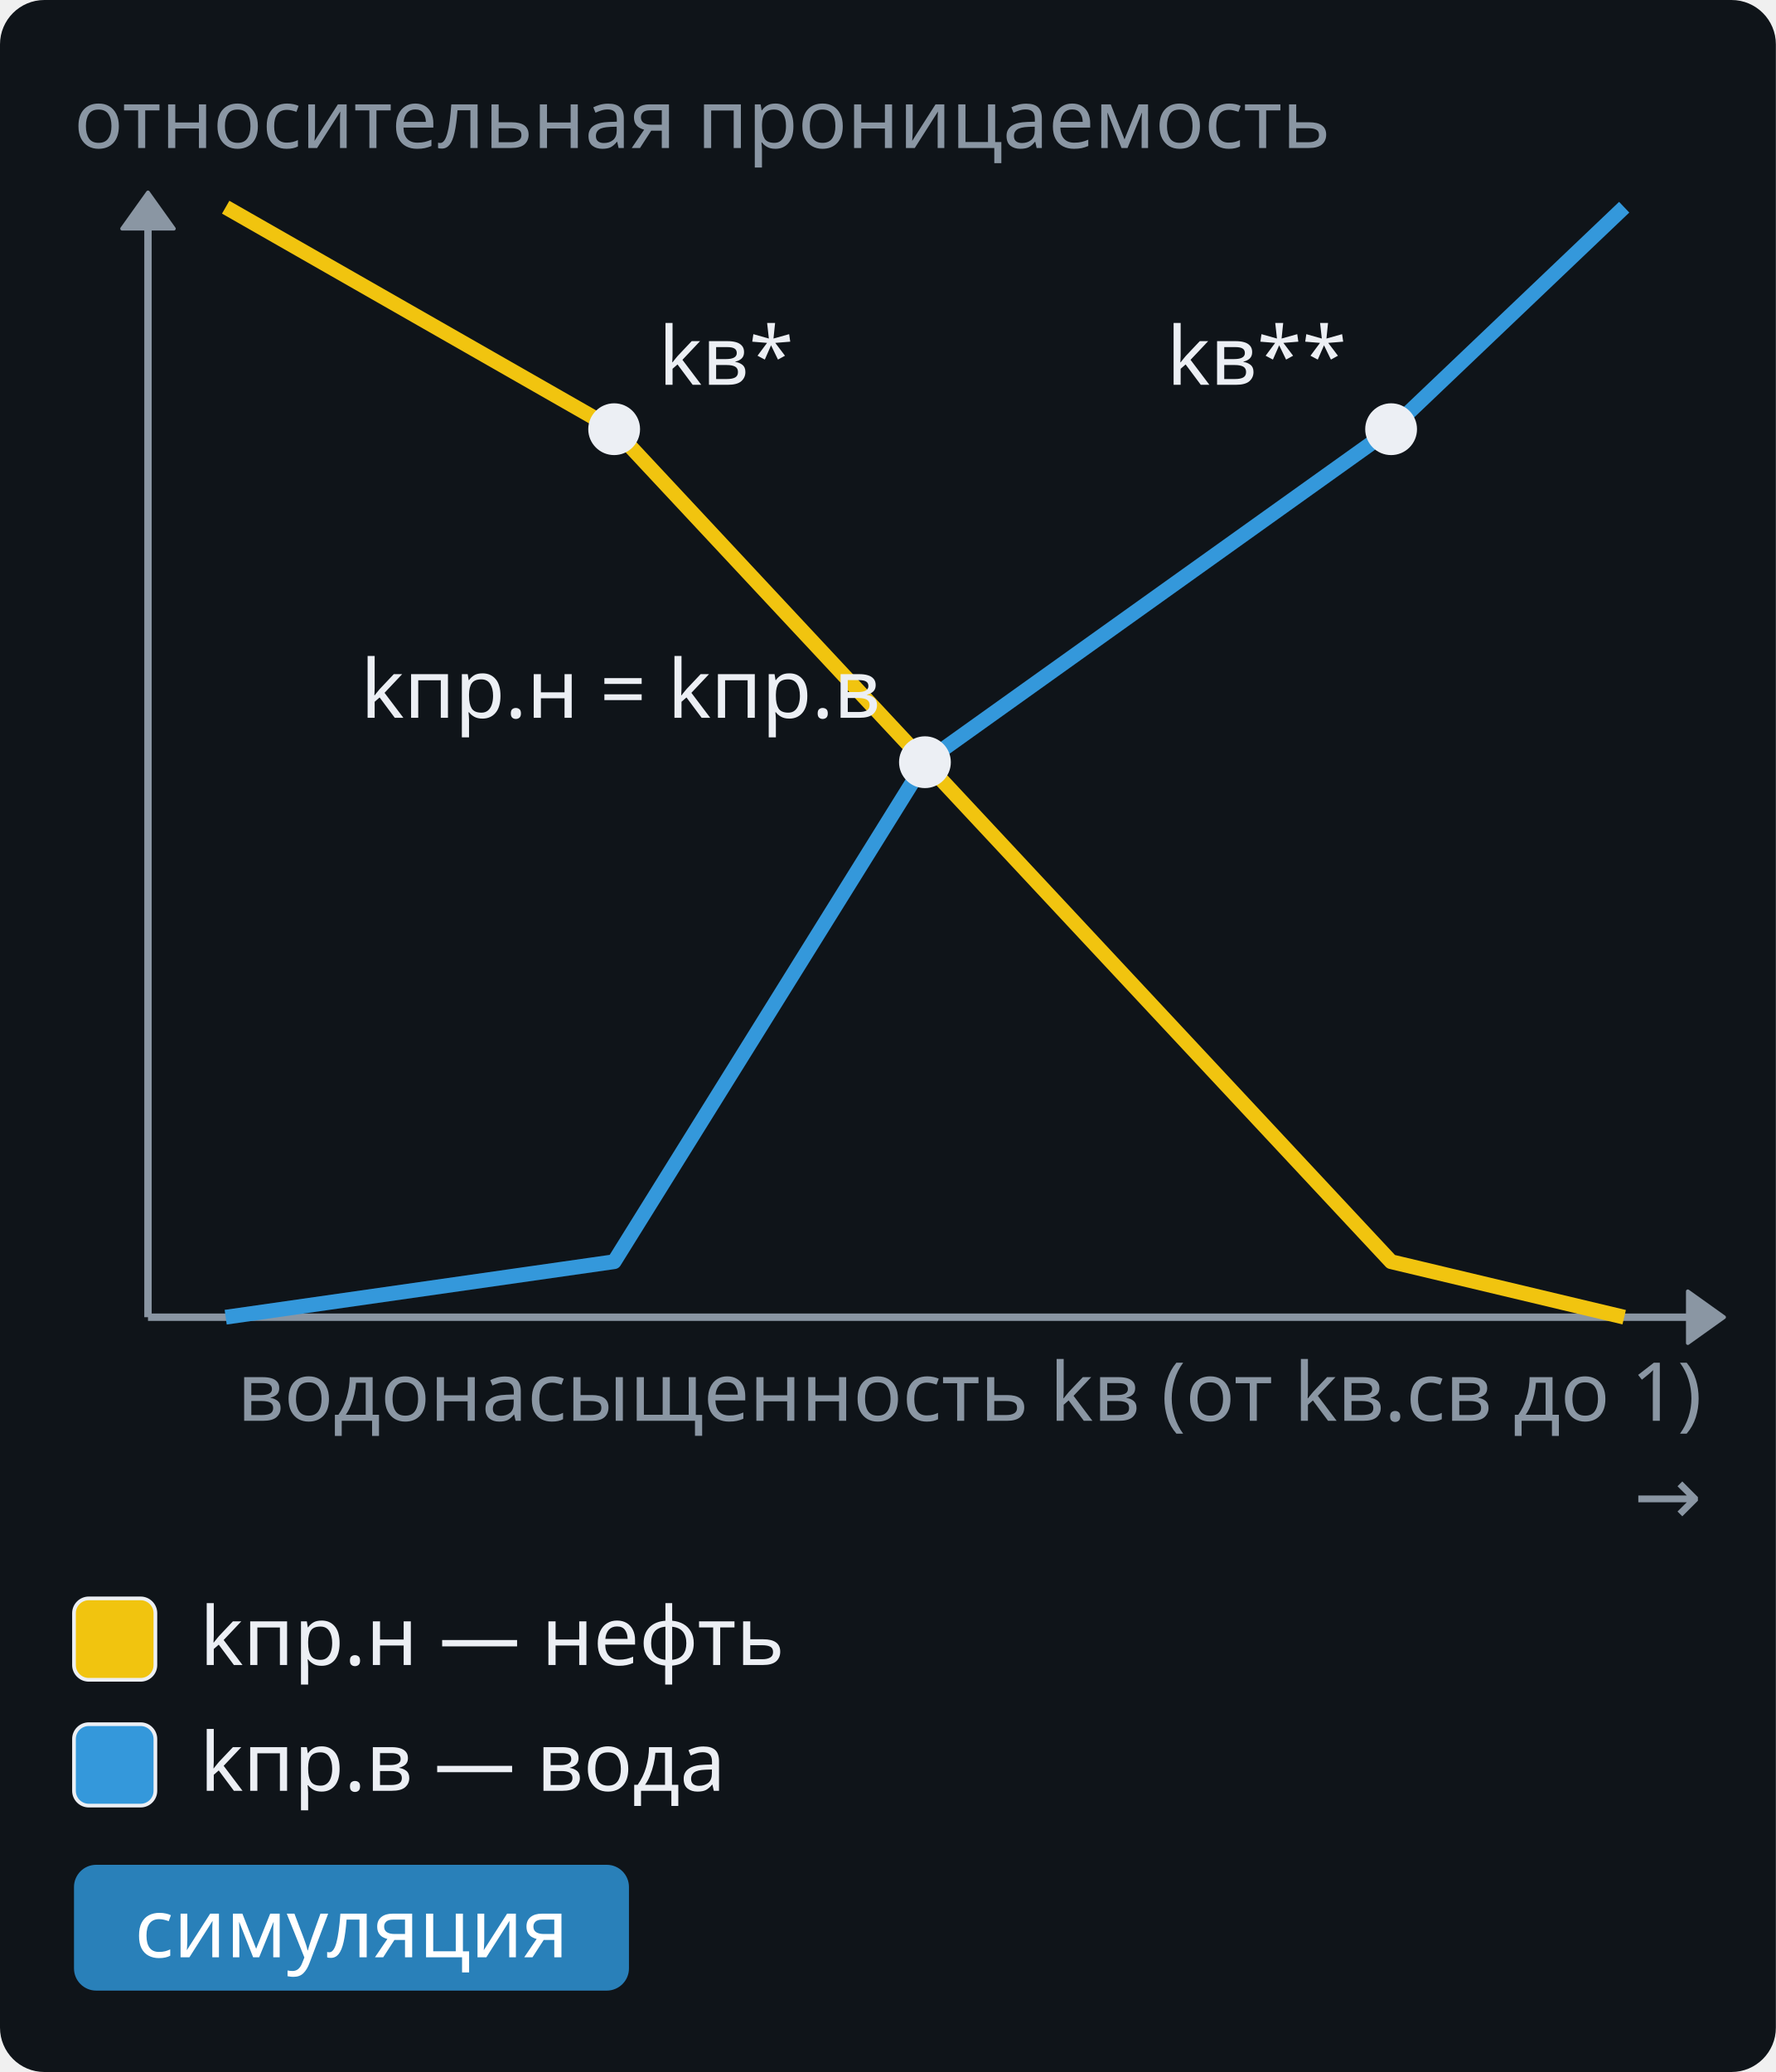
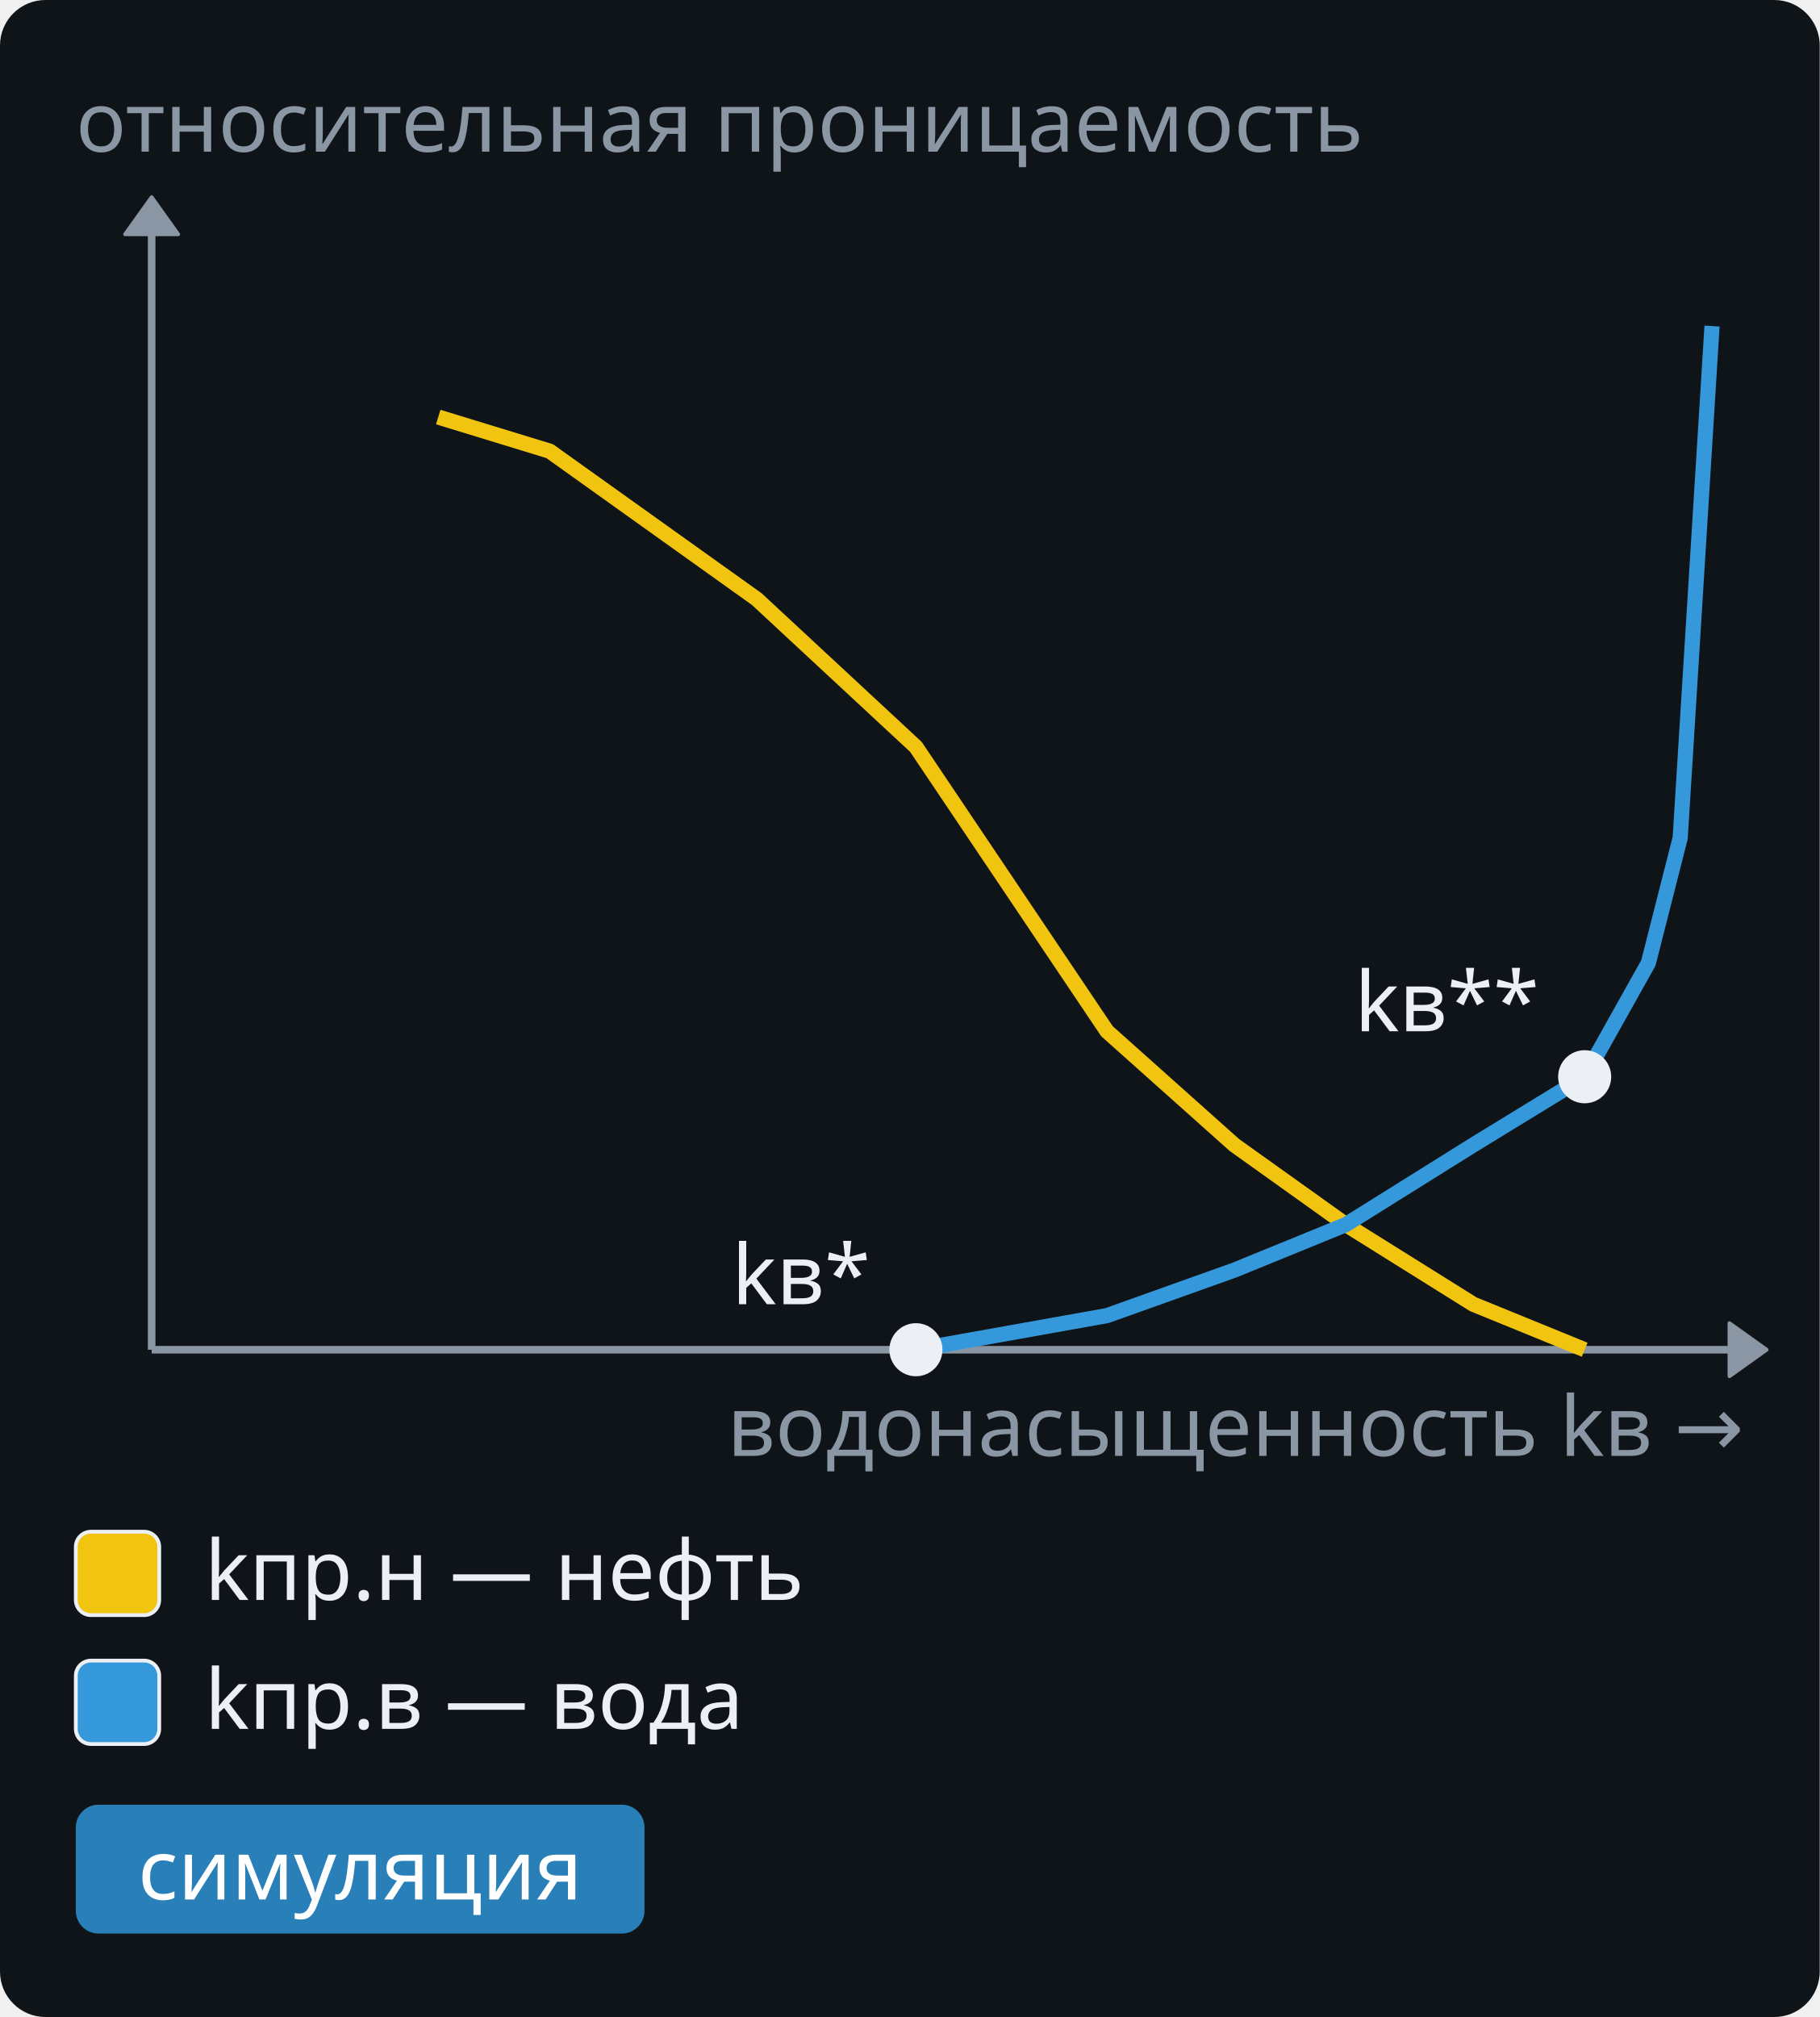
- <svg xmlns="http://www.w3.org/2000/svg" viewBox="0 0 480 560" width="480" height="560" font-family="Segoe UI, sans-serif" role="img">
-   <rect x="0.0" y="0.0" width="480.0" height="560.0" rx="12" fill="#0F1419" stroke="none" />
+ <svg xmlns="http://www.w3.org/2000/svg" viewBox="0 0 480 532" width="480" height="532" font-family="Segoe UI, sans-serif" role="img">
+   <rect x="0.0" y="0.0" width="480.0" height="532.0" rx="12" fill="#0F1419" stroke="none" />
  <text x="20.0" y="40.0" fill="#8A96A3" font-size="22" font-weight="400" text-anchor="start">относительная проницаемость</text>
  <line x1="40.0" y1="356.0" x2="40.0" y2="61.8" stroke="#8A96A3" stroke-width="2" />
  <path d="M40.0,52.0 L47.0,61.8 L33.0,61.8 Z" fill="#8A96A3" stroke="#8A96A3" stroke-width="1" stroke-linejoin="round" />
  <line x1="40.0" y1="356.0" x2="456.2" y2="356.0" stroke="#8A96A3" stroke-width="2" />
  <path d="M466.0,356.0 L456.2,363.0 L456.2,349.0 Z" fill="#8A96A3" stroke="#8A96A3" stroke-width="1" stroke-linejoin="round" />
-   <path d="M61.0,56.0 L166.0,116.0 L250.0,206.0 L376.0,341.0 L439.0,356.0" fill="none" stroke="#F1C40F" stroke-width="4" stroke-linejoin="round" />
-   <path d="M61.0,356.0 L166.0,341.0 L250.0,206.0 L376.0,116.0 L439.0,56.0" fill="none" stroke="#3498DB" stroke-width="4" stroke-linejoin="round" />
-   <circle cx="166.0" cy="116.0" r="7" fill="#ECEFF4" />
-   <text x="178.0" y="104.0" fill="#ECEFF4" font-size="22" font-weight="400" text-anchor="start">kв*</text>
-   <circle cx="376.0" cy="116.0" r="7" fill="#ECEFF4" />
-   <text x="364.0" y="104.0" fill="#ECEFF4" font-size="22" font-weight="400" text-anchor="end">kв**</text>
-   <circle cx="250.0" cy="206.0" r="7" fill="#ECEFF4" />
-   <text x="238.0" y="194.0" fill="#ECEFF4" font-size="22" font-weight="400" text-anchor="end">kпр.н = kпр.в</text>
-   <text x="460.0" y="384.0" fill="#8A96A3" font-size="22" font-weight="400" text-anchor="end">водонасыщенность kв (от kв.св до 1)</text>
-   <text x="460.0" y="412.0" fill="#8A96A3" font-size="22" font-weight="400" text-anchor="end">→</text>
-   <rect x="20.0" y="432.0" width="22.0" height="22.0" rx="4" fill="#F1C40F" stroke="#ECEFF4" />
-   <text x="54.0" y="450.0" fill="#ECEFF4" font-size="22" font-weight="400" text-anchor="start">kпр.н — нефть</text>
-   <rect x="20.0" y="466.0" width="22.0" height="22.0" rx="4" fill="#3498DB" stroke="#ECEFF4" />
-   <text x="54.0" y="484.0" fill="#ECEFF4" font-size="22" font-weight="400" text-anchor="start">kпр.в — вода</text>
-   <rect x="20.0" y="504.0" width="150.0" height="34.0" rx="6" fill="#2980B9" stroke="none" />
-   <text x="95.0" y="529.0" fill="#FFFFFF" font-size="22" font-weight="400" text-anchor="middle">симуляция</text>
+   <path d="M115.6,110.0 L145.0,119.0 L166.0,134.0 L199.6,158.0 L241.6,197.0 L292.0,272.0 L325.6,302.0 L355.0,323.0 L388.6,344.0 L418.0,356.0" fill="none" stroke="#F1C40F" stroke-width="4" stroke-linejoin="round" />
+   <path d="M241.6,356.0 L292.0,347.0 L325.6,335.0 L355.0,323.0 L388.6,302.0 L418.0,284.0 L434.8,254.0 L443.2,221.0 L451.6,86.0" fill="none" stroke="#3498DB" stroke-width="4" stroke-linejoin="round" />
+   <circle cx="241.6" cy="356.0" r="7" fill="#ECEFF4" />
+   <text x="229.6" y="344.0" fill="#ECEFF4" font-size="22" font-weight="400" text-anchor="end">kв*</text>
+   <circle cx="418.0" cy="284.0" r="7" fill="#ECEFF4" />
+   <text x="406.0" y="272.0" fill="#ECEFF4" font-size="22" font-weight="400" text-anchor="end">kв**</text>
+   <text x="460.0" y="384.0" fill="#8A96A3" font-size="22" font-weight="400" text-anchor="end">водонасыщенность kв →</text>
+   <rect x="20.0" y="404.0" width="22.0" height="22.0" rx="4" fill="#F1C40F" stroke="#ECEFF4" />
+   <text x="54.0" y="422.0" fill="#ECEFF4" font-size="22" font-weight="400" text-anchor="start">kпр.н — нефть</text>
+   <rect x="20.0" y="438.0" width="22.0" height="22.0" rx="4" fill="#3498DB" stroke="#ECEFF4" />
+   <text x="54.0" y="456.0" fill="#ECEFF4" font-size="22" font-weight="400" text-anchor="start">kпр.в — вода</text>
+   <rect x="20.0" y="476.0" width="150.0" height="34.0" rx="6" fill="#2980B9" stroke="none" />
+   <text x="95.0" y="501.0" fill="#FFFFFF" font-size="22" font-weight="400" text-anchor="middle">симуляция</text>
</svg>
